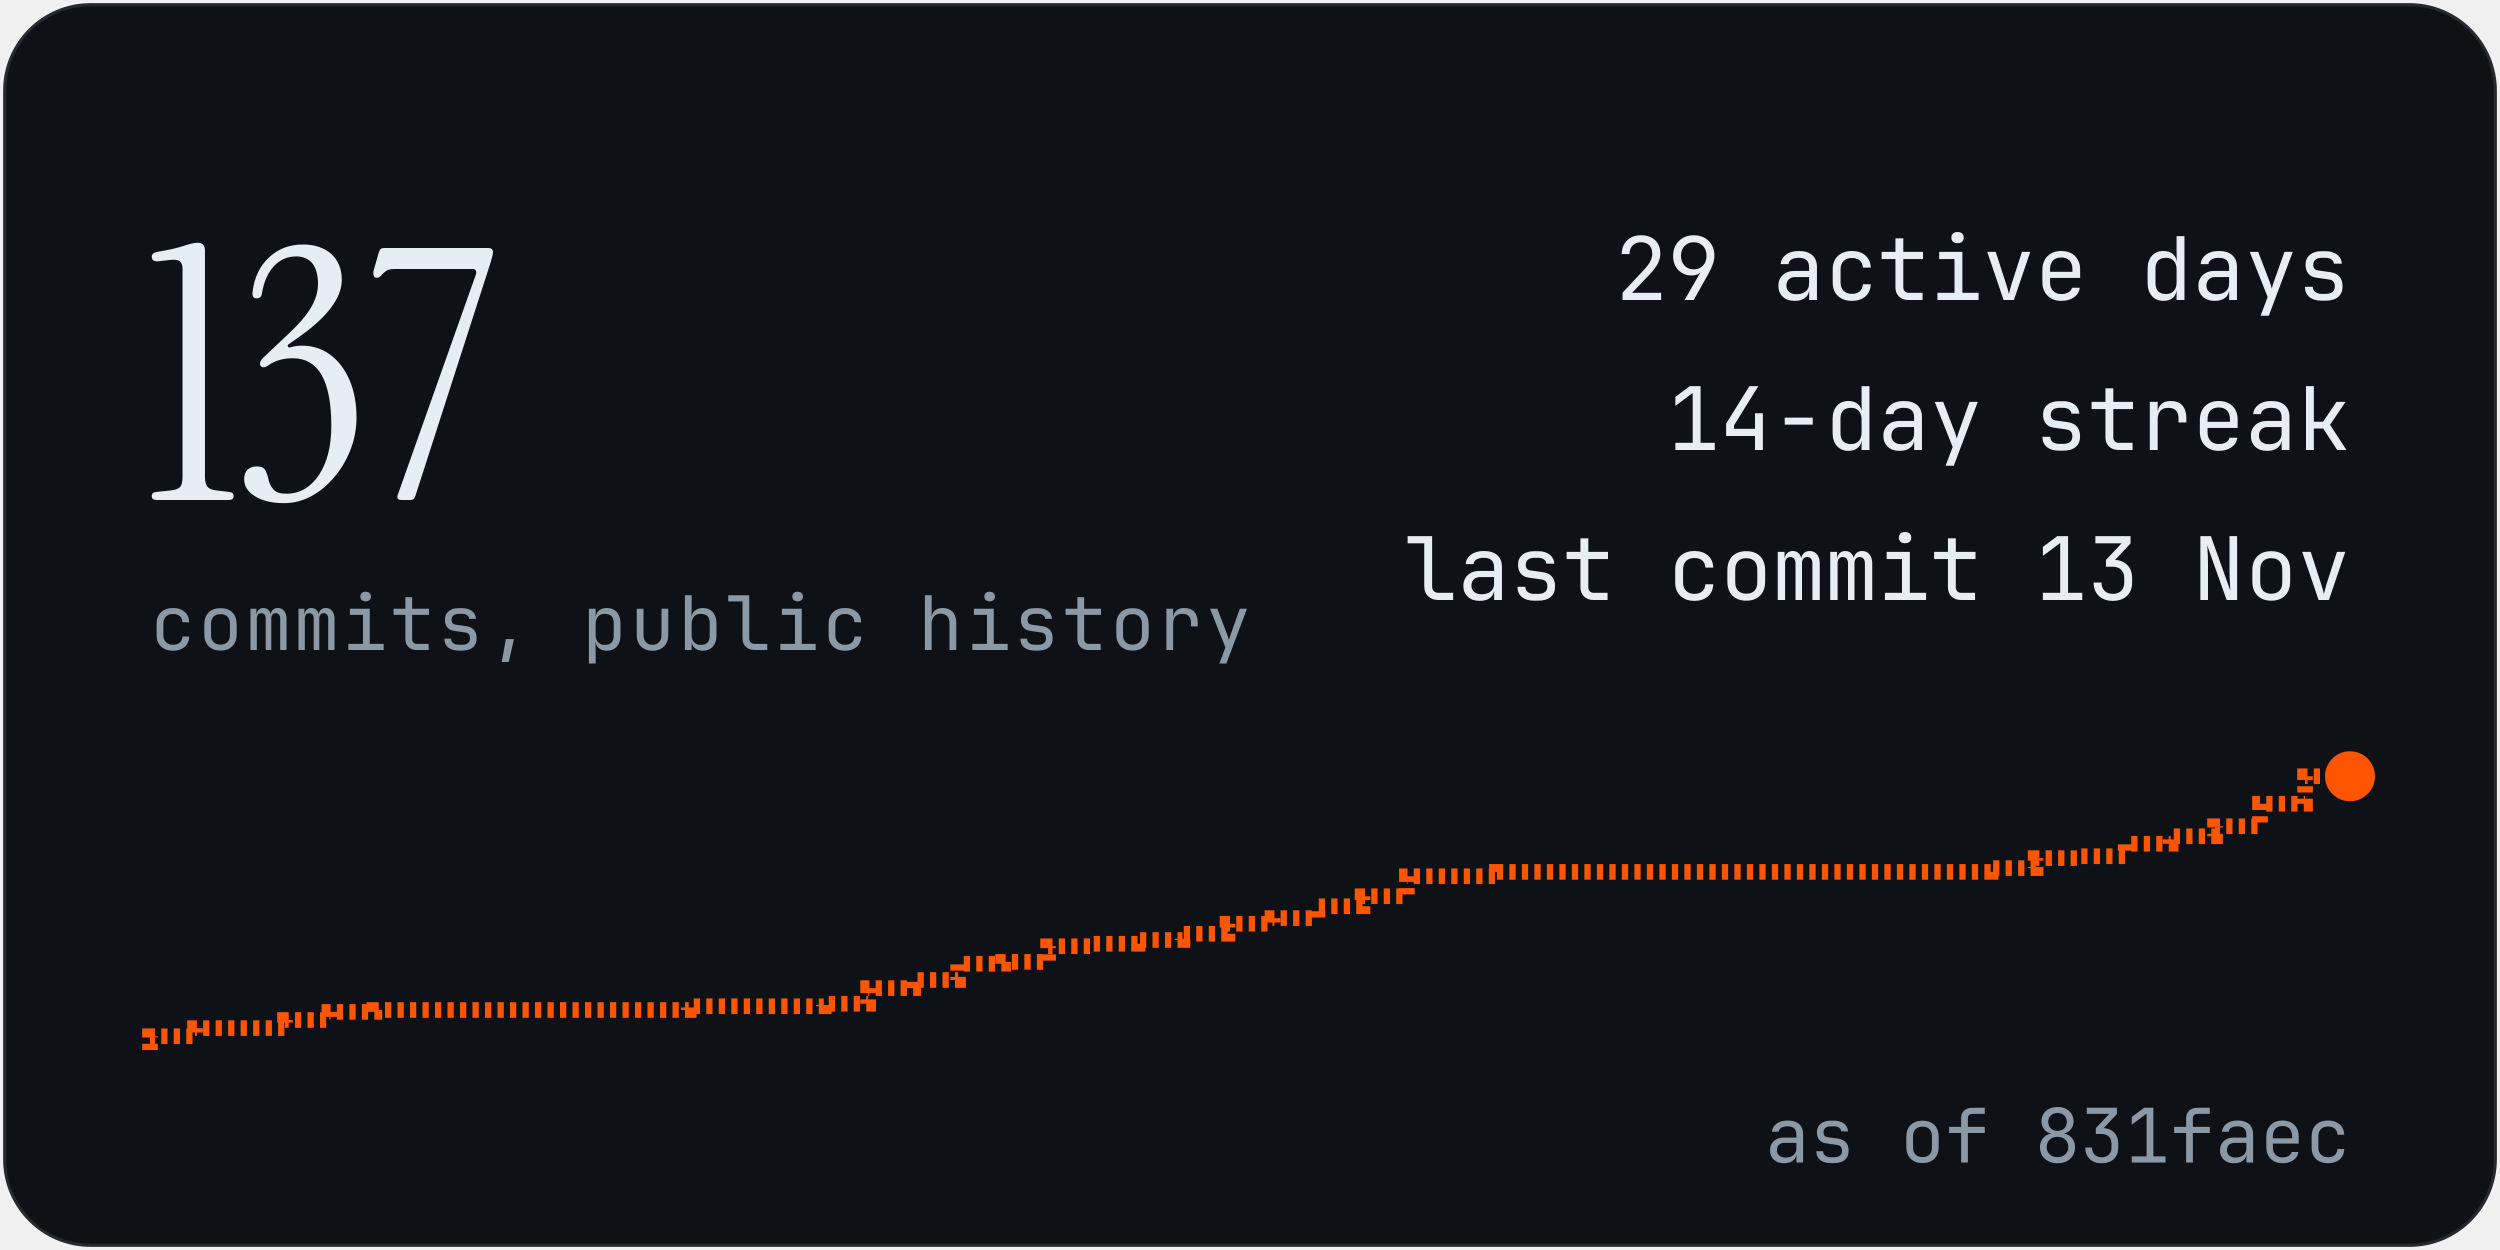
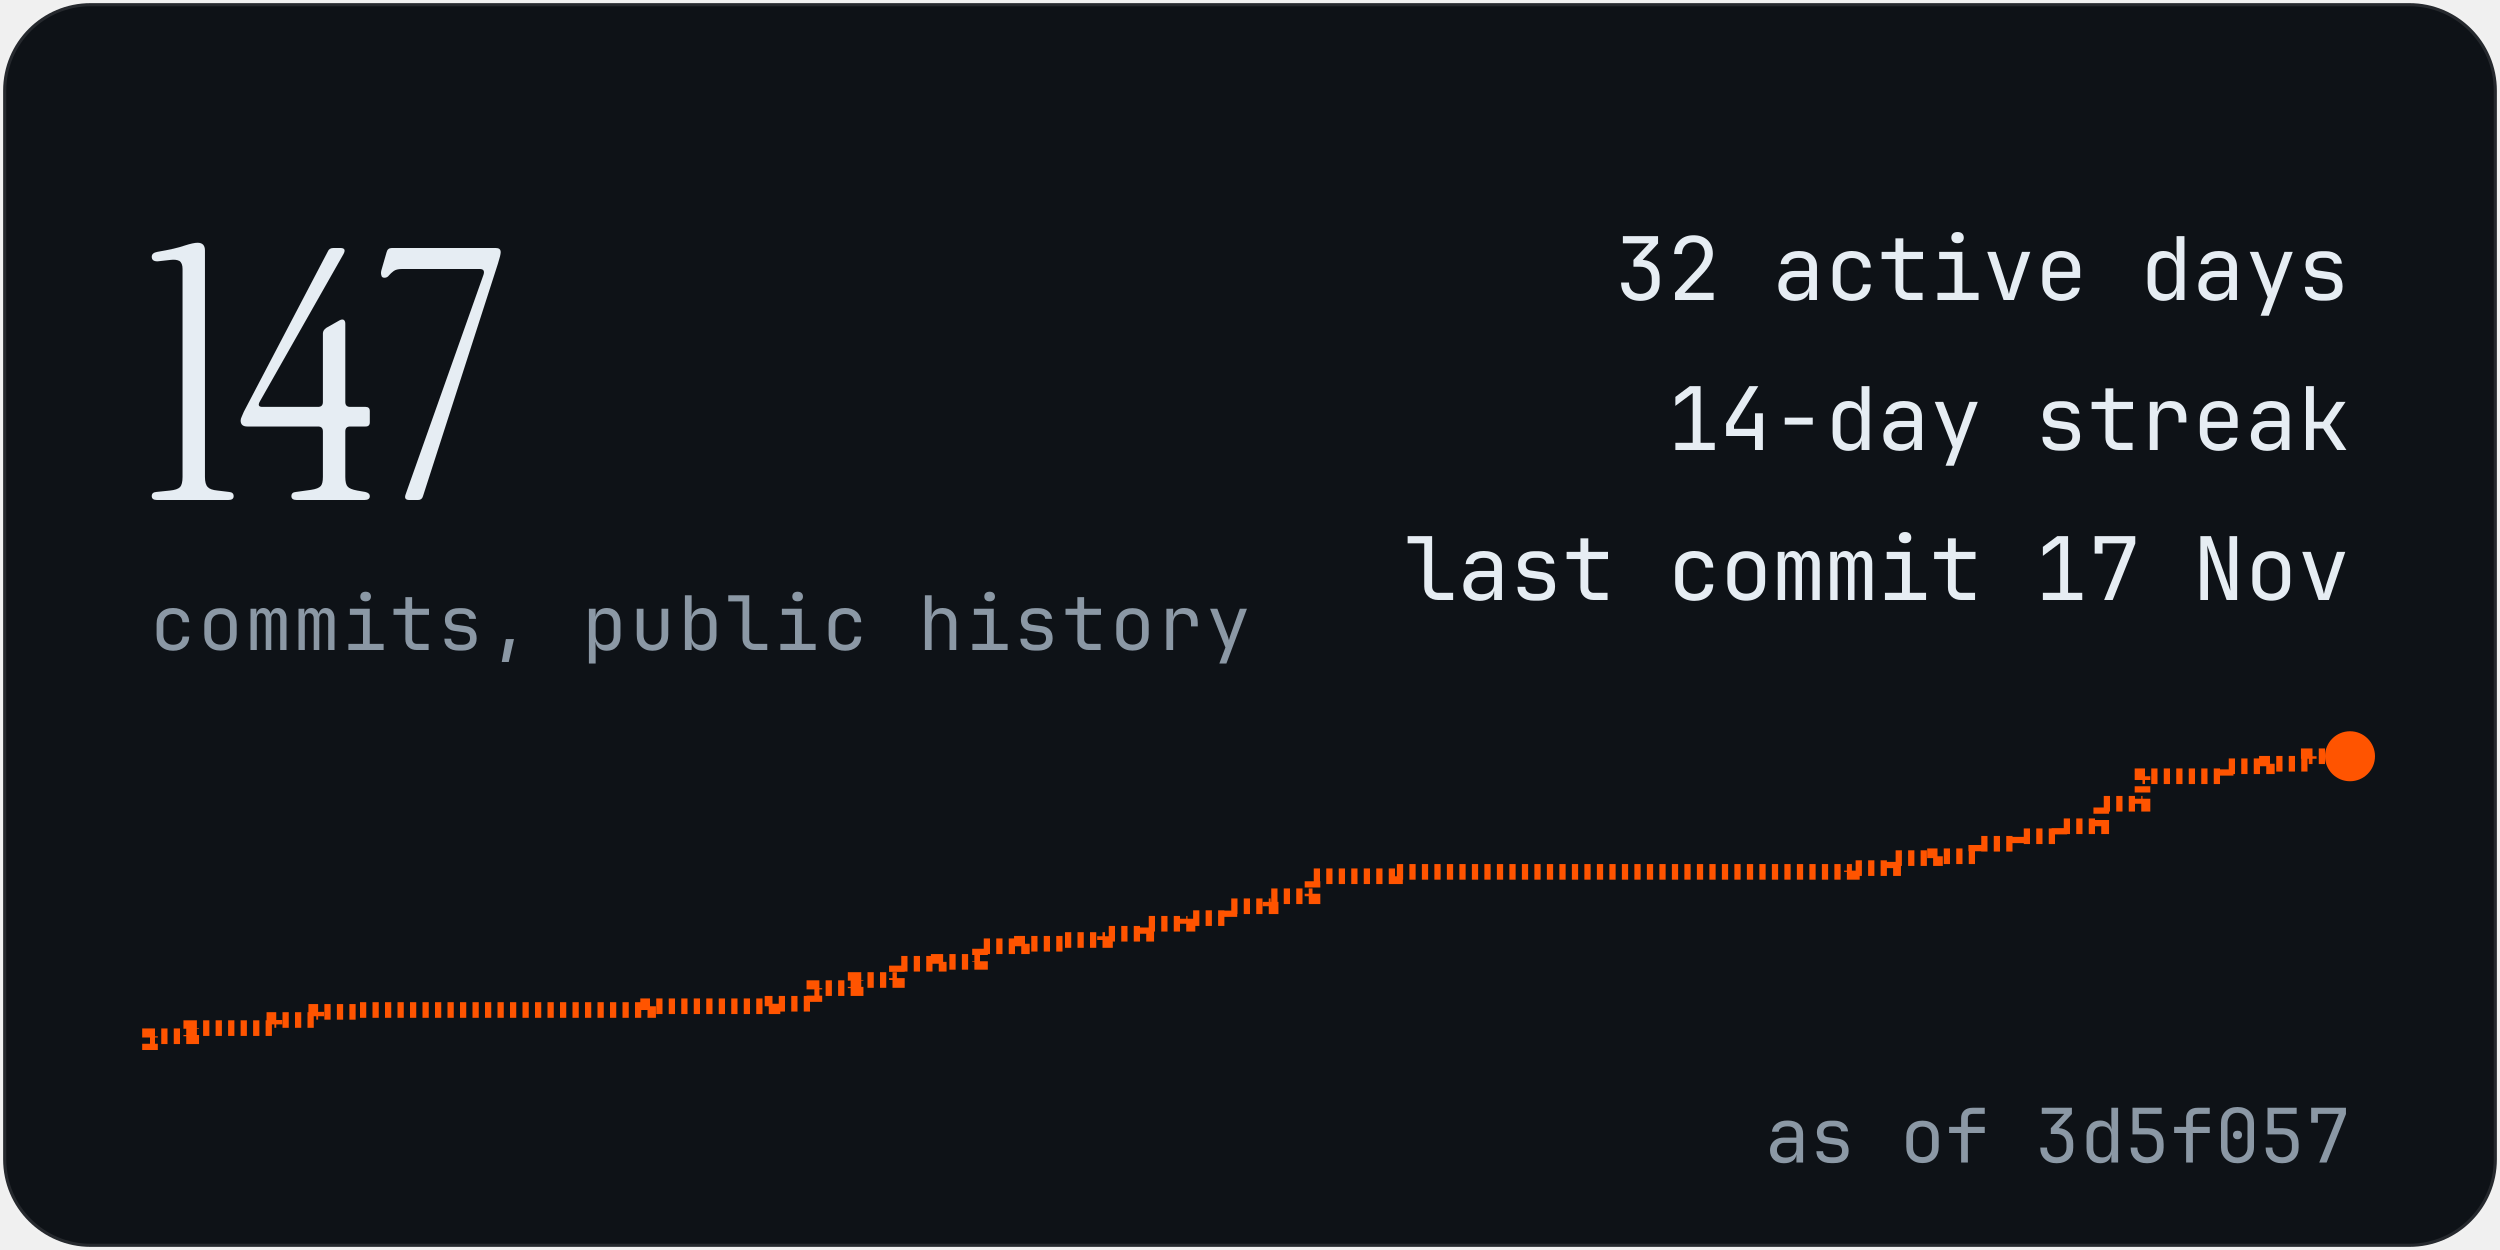
<svg xmlns="http://www.w3.org/2000/svg" viewBox="0 0 400 200" width="400" height="200" role="img" aria-labelledby="cg-title cg-desc">
  <style>.cg-stair{animation:cg-draw 1.6s cubic-bezier(.3,.8,.3,1) both}.cg-bar{transform-box:fill-box;transform-origin:center bottom;animation:cg-rise .4s ease-out both}.cg-flag{animation:cg-fade .4s ease-out 1.6s both}.cg-now-ring{transform-box:fill-box;transform-origin:center;animation:cg-pulse 3.2s ease-out infinite}@keyframes cg-draw{from{stroke-dashoffset:1}to{stroke-dashoffset:0}}@keyframes cg-rise{from{transform:scaleY(0)}to{transform:scaleY(1)}}@keyframes cg-fade{from{opacity:0}to{opacity:1}}@keyframes cg-pulse{from{opacity:.5;transform:scale(1)}to{opacity:0;transform:scale(2.6)}}@media (prefers-reduced-motion:reduce){.cg-stair,.cg-bar,.cg-flag,.cg-now-ring{animation:none}}</style>
  <defs>
    <path id="m44" d="M210 160l 55-306 108 0-70 306-93 0z" />
    <path id="m45" d="M140-290l 0-80 320 0 0 80-320 0z" />
+     <path id="m48" d="M300 10q-101 0-160-59-60-58-60-156l 0-320q 0-98 60-157 59-58 160-58 101 0 161 58 59 59 59 157l 0 320q 0 65-27 113-27 49-76 75-50 27-117 27zM300-67q 60 0 97-39 36-38 36-99l 0-320q 0-61-36-100-37-38-97-38-60 0-96 38-37 39-37 100l 0 320q 0 61 37 99 36 39 96 39zM300-310q-27 0-43-15-17-15-17-43 0-27 17-42 16-14 43-14 27 0 44 14 16 15 16 42 0 28-16 43-17 15-44 15z" />
    <path id="m49" d="M90 0l 0-82 198 0 0-570-198 148 0-103 165-123 123 0 0 648 162 0 0 82-450 0z" />
    <path id="m50" d="M86 0l 0-83 243-260q 53-56 75-100 22-44 22-86 0-60-34-96-35-35-94-35-61 0-96 36-36 37-36 99l-90 0q 3-99 63-157 60-58 159-58 101 0 161 57 59 57 59 155 0 52-28 110-29 58-98 130l-197 206 332 0 0 82-441 0z" />
    <path id="m51" d="M289 10q-101 0-160-57-59-56-59-153l 90 0q 0 60 35 95 35 35 95 35 60 0 95-35 35-35 35-95l 0-50q 0-60-35-95-35-35-95-35l-79 0 0-78 179-190-300 0 0-82 402 0 0 84-176 187q 90 7 142 62 52 56 52 147l 0 50q 0 97-59 153-60 57-162 57z" />
    <path id="m52" d="M400 0l 0-160-330 0 0-141 266-429 102 0-278 449 0 39 240 0 0-178 90 0 0 420-90 0z" />
-     <path id="m56" d="M300 10q-69 0-122-27-53-27-82-76-30-48-30-111 0-69 40-119 39-50 105-61l 0-3q-57-13-91-58-34-44-34-102 0-57 27-101 27-43 76-68 48-24 111-24 64 0 112 24 48 25 75 68 27 44 27 101 0 58-34 102-34 45-91 58l 0 3q 66 11 106 61 39 50 39 119 0 63-29 111-30 49-82 76-53 27-123 27zM300-422q 56 0 90-33 34-33 34-86 0-53-34-86-34-33-90-33-55 0-89 33-35 33-35 86 0 53 35 86 34 33 89 33zM300-71q 64 0 104-38 40-37 40-97 0-61-40-99-40-37-104-37-64 0-104 37-40 38-40 99 0 60 40 97 40 38 104 38z" />
-     <path id="m57" d="M195 0l 180-313-3-2q-10 16-37 25-27 10-59 10-63 0-110-29-48-28-75-78-27-50-27-116 0-71 30-124 30-53 83-83 53-30 122-30 71 0 124 29 53 30 83 82 30 53 30 122 0 48-18 98-18 51-49 106l-169 303-105 0zM300-350q 65 0 106-43 40-43 40-112 0-69-40-112-41-43-106-43-65 0-105 43-41 43-41 112 0 69 41 112 40 43 105 43z" />
+     <path id="m53" d="M294 10q-101 0-160-57-59-56-59-153l 90 0q 0 60 35 95 35 35 95 35 60 0 95-35 35-35 35-95l 0-45q 0-60-34-95-34-35-92-35l-199 0 0-355 389 0 0 82-305 0 2 191 118 0q 101 0 156 55 55 56 55 157l 0 45q 0 97-59 153-60 57-162 57z" />
+     <path id="m55" d="M190 0l 260-648-278 0 0 118-90 0 0-200 464 0 0 84-258 646-98 0z" />
    <path id="m78" d="M90 0l 0-730 120 0 223 625q-2-25-4-62-3-36-4-77-2-40-2-76l 0-410 87 0 0 730-120 0-222-625q 2 24 4 60 2 37 4 77 1 41 1 78l 0 410-87 0z" />
    <path id="m97" d="M252 10q-85 0-135-48-50-47-50-124 0-51 23-89 23-38 64-60 41-21 94-21l 170 0 0-43q 0-107-117-107-52 0-84 19-32 19-34 53l-90 0q 5-65 61-108 55-42 147-42 100 0 154 48 53 48 53 134l 0 378-89 0 0-100-2 0q-8 51-51 80-43 30-114 30zM274-66q 66 0 105-32 39-32 39-87l 0-77-160 0q-44 0-71 26-28 27-28 71 0 46 31 72 30 27 84 27z" />
    <path id="m98" d="M332 10q-62 0-102-31-40-30-47-84l-1 0 0 105-90 0 0-730 90 0 0 160-2 125 1 0q 8-53 49-84 40-31 102-31 83 0 132 55 49 55 49 150l 0 161q 0 94-49 149-49 55-132 55zM302-68q 57 0 89-30 32-30 32-97l 0-160q 0-68-32-98-32-29-89-29-55 0-87 35-33 35-33 97l 0 150q 0 62 33 97 32 35 87 35z" />
    <path id="m99" d="M308 10q-100 0-160-56-60-56-60-154l 0-150q 0-98 60-154 60-56 160-56 95 0 154 51 58 51 61 139l-90 0q-3-53-36-82-33-28-89-28-59 0-94 33-36 34-36 96l 0 151q 0 62 36 96 35 34 94 34 56 0 89-29 33-29 36-81l 90 0q-3 88-61 139-59 51-154 51z" />
    <path id="m100" d="M268 10q-82 0-131-55-50-55-50-149l 0-161q 0-95 49-150 49-55 132-55 62 0 103 31 40 31 48 84l 1 0-2-125 0-160 90 0 0 730-90 0 0-105-1 0q-7 54-47 84-40 31-102 31zM298-68q 56 0 88-35 32-35 32-97l 0-150q 0-62-32-97-32-35-88-35-57 0-89 29-32 30-32 98l 0 160q 0 67 32 97 32 30 89 30z" />
    <path id="m101" d="M300 10q-97 0-156-59-60-58-60-161l 0-130q 0-103 60-162 59-58 156-58 65 0 114 26 48 26 75 73 27 47 27 111l 0 98-344 0 0 52q 0 61 35 96 35 36 93 36 50 0 83-20 32-19 39-52l 90 0q-9 69-67 109-58 41-145 41zM172-322l 256 0 0-28q 0-65-33-101-34-35-95-35-61 0-94 35-34 36-34 101l 0 28z" />
    <path id="m102" d="M215 0l 0-393-160 0 0-82 160 0 0-115q 0-65 41-103 41-37 113-37l 161 0 0 82-161 0q-64 0-64 58l 0 115 225 0 0 82-225 0 0 393-90 0z" />
    <path id="m104" d="M92 0l 0-730 90 0 0 285 1 0q 7-55 45-85 38-30 101-30 83 0 132 51 49 51 49 139l 0 370-90 0 0-355q 0-62-31-96-32-33-86-33-56 0-88 35-33 35-33 99l 0 350-90 0z" />
    <path id="m105" d="M85 0l 0-82 195 0 0-386-175 0 0-82 265 0 0 468 185 0 0 82-470 0zM315-649q-33 0-52-17-19-17-19-46 0-30 19-48 19-17 52-17 33 0 52 17 19 18 19 48 0 29-19 46-19 17-52 17z" />
    <path id="m107" d="M97 0l 0-730 90 0 0 407 105 0 154-227 103 0-177 262 187 288-105 0-160-245-107 0 0 245-90 0z" />
    <path id="m108" d="M380 0q-73 0-116-43-44-42-44-112l 0-493-190 0 0-82 280 0 0 575q 0 34 19 53 19 20 51 20l 170 0 0 82-170 0z" />
    <path id="m109" d="M60 0l 0-550 78 0 0 73 2 0q 5-37 30-60 24-23 62-23 36 0 61 21 25 21 36 57l 1 0q 7-36 32-57 24-21 62-21 53 0 85 39 31 40 31 103l 0 418-84 0 0-419q 0-33-16-53-16-19-44-19-27 0-43 19-16 19-16 52l 0 420-74 0 0-419q 0-33-16-53-16-19-43-19-28 0-44 19-16 19-16 52l 0 420-84 0z" />
    <path id="m111" d="M300 8q-99 0-157-58-59-58-59-162l 0-126q 0-105 58-163 58-57 158-57 100 0 158 57 58 58 58 163l 0 126q 0 104-58 162-59 58-158 58zM300-72q 59 0 93-33 33-33 33-97l 0-146q 0-64-33-97-34-33-93-33-58 0-92 33-34 33-34 97l 0 146q 0 64 34 97 34 33 92 33z" />
    <path id="m112" d="M92 180l 0-730 90 0 0 105 1 0q 7-54 47-85 40-30 102-30 83 0 132 54 49 55 49 150l 0 161q 0 95-49 150-49 55-132 55-62 0-102-31-40-31-47-84l-3 0 2 125 0 160-90 0zM302-68q 57 0 89-30 32-30 32-97l 0-160q 0-68-32-98-32-29-89-29-55 0-87 35-33 35-33 97l 0 150q 0 62 33 97 32 35 87 35z" />
    <path id="m114" d="M112 0l 0-550 90 0 0 105 2 0q 7-53 45-84 38-31 102-31 86 0 133 51 46 52 46 147l 0 47-90 0 0-47q 0-120-117-120-59 0-90 34-31 34-31 98l 0 350-90 0z" />
    <path id="m115" d="M278 8q-92 0-142-42-51-41-51-117l 90 0q 0 38 27 59 27 22 76 22l 44 0q 50 0 78-22 27-22 27-62 0-71-65-80l-152-22q-56-8-87-47-31-38-31-101 0-72 50-113 49-41 136-41l 44 0q 80 0 131 39 50 40 54 104l-91 0q-2-29-27-48-26-19-67-19l-44 0q-46 0-72 21-26 21-26 57 0 58 53 66l 142 20q 140 20 140 164 0 77-50 119-51 43-143 43l-44 0z" />
    <path id="m116" d="M355 0q-68 0-109-40-41-39-41-105l 0-323-158 0 0-82 158 0 0-155 90 0 0 155 225 0 0 82-225 0 0 323q 0 28 17 45 16 18 43 18l 160 0 0 82-160 0z" />
    <path id="m117" d="M299 10q-95 0-152-57-57-56-57-153l 0-350 90 0 0 350q 0 60 32 95 32 36 87 36 56 0 89-36 32-35 32-95l 0-350 90 0 0 350q 0 97-58 153-58 57-153 57z" />
    <path id="m118" d="M241 0l-187-550 97 0 120 370q 11 33 19 63 8 31 12 48 5-17 12-48 7-30 17-63l 120-370 95 0-187 550-118 0z" />
    <path id="m121" d="M178 180l 81-214-205-516 97 0 130 340q 8 20 15 42 7 22 10 38 3-16 10-38 7-22 14-42l 121-340 95 0-274 730-94 0z" />
    <path id="d49" d="M20 0q-15 0-15-11 0-11 13-12l 39-4q 21-2 29-10 7-8 7-29l 0-594q 0-17-9-23-10-5-25-3l-36 4q-18 1-18-13 0-11 16-14 53-9 78-18 25-8 37-8 21 0 21 22l 0 647q 0 21 8 29 7 8 28 10l 33 4q 13 1 13 12 0 11-15 11l-204 0z" />
-     <path id="d51" d="M135 9q-52 0-83-19-32-19-32-50 0-17 10-27 10-9 26-9 19 0 25 12 6 12 9 27 3 15 14 27 10 12 37 12 57 0 93-54 35-53 35-140 0-193-110-193-40 0-68 19-16 12-24 3-6-10 8-24l 72-68q 44-41 64-75 20-34 20-68 0-37-16-58-17-20-46-20-38 0-64 28-26 28-34 77-2 15-15 15-14 0-12-18 7-62 47-99 39-37 97-37 50 0 81 27 30 28 30 74 0 79-129 168l-23 16q-4 3-2 6 1 4 6 3 17-5 34-5 46 0 81 26 35 26 55 72 20 47 20 107 0 48-17 92-17 44-46 78-29 35-66 55-37 20-77 20z" />
+     <path id="d52" d="M170 0q-15 0-15-11 0-11 13-12l 43-6q 21-3 28-11 6-7 6-26l 0-130q 0-14-14-14l-202 0q-19 0-19-17 0-5 3-11 2-5 6-14l 240-458q 4-10 16-10l 20 0q 18 0 9 17l-240 423q-7 14 8 14l 159 0q 14 0 14-14l 0-196q 0-9 10-16l 37-21q 7-4 12-2 5 3 5 11l 0 224q 0 14 14 14l 44 0q 12 0 12 12l 0 32q 0 12-12 12l-44 0q-14 0-14 14l 0 130q 0 21 7 28 6 7 27 11l 23 4q 13 3 13 12 0 11-15 11l-194 0z" />
    <path id="d55" d="M99 0q-16 0-11-15l 223-629q 5-16-11-16l-222 0q-16 0-24 6-8 6-13 12-5 7-13 7-8 0-9-7-2-6 0-14l 15-52q 3-12 15-12l 297 0q 14 0 14 12 0 8-8 33l-214 664q-3 11-14 11l-25 0z" />
  </defs>
  <rect x="0.5" y="0.5" width="399" height="199" rx="14" fill="#0E1217" stroke="#FFFFFF" stroke-width="1" stroke-opacity="0.1" />
-   <g class="cg-text-group" data-name="commit-total" data-font="display" data-size="56" fill="#E6EDF3" data-bbox="24.3 38.8 54.6 41.7">
-     <g class="cg-run" data-bbox="24.3 38.8 54.6 41.7" transform="translate(24 80)scale(0.056)">
+   <g class="cg-text-group" data-name="commit-total" data-font="display" data-size="56" fill="#E6EDF3" data-bbox="24.3 38.8 55.8 41.2">
+     <g class="cg-run" data-bbox="24.3 38.8 55.8 41.2" transform="translate(24 80)scale(0.056)">
      <g fill="#E6EDF3">
        <use href="#d49" />
-         <use href="#d51" x="249" />
-         <use href="#d55" x="620" />
+         <use href="#d52" x="249" />
+         <use href="#d55" x="642" />
      </g>
    </g>
  </g>
  <g class="cg-text-group" data-name="commit-caption" data-font="mono" data-size="12" fill="#8B98A5" data-bbox="25.1 94.7 174.5 11.5">
    <g class="cg-run" data-bbox="25.1 94.7 174.5 11.5" transform="translate(24 104)scale(0.012)">
      <g fill="#8B98A5">
        <use href="#m99" />
        <use href="#m111" x="640" />
        <use href="#m109" x="1280" />
        <use href="#m109" x="1920" />
        <use href="#m105" x="2560" />
        <use href="#m116" x="3200" />
        <use href="#m115" x="3840" />
        <use href="#m44" x="4480" />
        <use href="#m112" x="5760" />
        <use href="#m117" x="6400" />
        <use href="#m98" x="7040" />
        <use href="#m108" x="7680" />
        <use href="#m105" x="8320" />
        <use href="#m99" x="8960" />
        <use href="#m104" x="10240" />
        <use href="#m105" x="10880" />
        <use href="#m115" x="11520" />
        <use href="#m116" x="12160" />
        <use href="#m111" x="12800" />
        <use href="#m114" x="13440" />
        <use href="#m121" x="14080" />
      </g>
    </g>
  </g>
  <g class="cg-text-group" data-name="stats" data-font="mono" data-size="14" fill="#E6EDF3" data-bbox="225.2 37.1 150.2 59">
-     <g class="cg-run" data-bbox="259.5 37.1 115.3 13.4" transform="translate(258.4 48)scale(0.014)">
+     <g class="cg-run" data-bbox="259.4 37.1 115.4 13.4" transform="translate(258.4 48)scale(0.014)">
      <g fill="#E6EDF3">
-         <use href="#m50" />
-         <use href="#m57" x="600" />
+         <use href="#m51" />
+         <use href="#m50" x="600" />
        <use href="#m97" x="1800" />
        <use href="#m99" x="2400" />
        <use href="#m116" x="3000" />
        <use href="#m105" x="3600" />
        <use href="#m118" x="4200" />
        <use href="#m101" x="4800" />
        <use href="#m100" x="6000" />
        <use href="#m97" x="6600" />
        <use href="#m121" x="7200" />
        <use href="#m115" x="7800" />
      </g>
    </g>
    <g class="cg-run" data-bbox="268.1 61.8 107.4 12.7" transform="translate(266.8 72)scale(0.014)">
      <g fill="#E6EDF3">
        <use href="#m49" />
        <use href="#m52" x="600" />
        <use href="#m45" x="1200" />
        <use href="#m100" x="1800" />
        <use href="#m97" x="2400" />
        <use href="#m121" x="3000" />
        <use href="#m115" x="4200" />
        <use href="#m116" x="4800" />
        <use href="#m114" x="5400" />
        <use href="#m101" x="6000" />
        <use href="#m97" x="6600" />
        <use href="#m107" x="7200" />
      </g>
    </g>
    <g class="cg-run" data-bbox="225.2 85.1 150 11" transform="translate(224.8 96)scale(0.014)">
      <g fill="#E6EDF3">
        <use href="#m108" />
        <use href="#m97" x="600" />
        <use href="#m115" x="1200" />
        <use href="#m116" x="1800" />
        <use href="#m99" x="3000" />
        <use href="#m111" x="3600" />
        <use href="#m109" x="4200" />
        <use href="#m109" x="4800" />
        <use href="#m105" x="5400" />
        <use href="#m116" x="6000" />
        <use href="#m49" x="7200" />
-         <use href="#m51" x="7800" />
+         <use href="#m55" x="7800" />
        <use href="#m78" x="9000" />
        <use href="#m111" x="9600" />
        <use href="#m118" x="10200" />
      </g>
    </g>
  </g>
-   <path d="M24 168L24 168L24 165.8L31.2 165.8L31.2 165.8L31.2 164.5L38.4 164.5L45.6 164.5L45.6 164.5L45.6 163.2L52.7 163.2L52.7 163.2L52.7 161.9L59.9 161.9L59.9 161.9L59.9 161.6L67.1 161.6L74.3 161.6L81.5 161.6L88.7 161.6L95.8 161.6L103 161.6L110.2 161.6L110.2 161.6L110.2 161L117.4 161L124.6 161L131.8 161L131.8 161L131.8 160.6L138.9 160.6L138.9 160.6L138.9 158.1L146.1 158.1L146.1 158.1L146.1 156.8L153.3 156.8L153.3 156.8L153.3 154.2L160.5 154.2L160.5 154.2L160.5 153.9L167.7 153.9L167.7 153.9L167.7 151.4L174.9 151.4L174.9 151.4L174.9 151L182 151L182 151L182 150.4L189.2 150.4L189.2 150.4L189.2 149.4L196.4 149.4L196.4 149.4L196.4 147.8L203.6 147.8L203.6 147.8L203.6 146.9L210.8 146.9L210.8 146.9L210.8 145L218 145L218 145L218 143.4L225.1 143.4L225.1 143.4L225.1 140.2L232.3 140.2L239.5 140.2L239.5 140.2L239.5 139.5L246.7 139.5L253.9 139.5L261.1 139.5L268.2 139.5L275.4 139.5L282.6 139.5L289.8 139.5L297 139.5L304.2 139.5L311.3 139.5L318.5 139.5L318.5 139.5L318.5 138.9L325.7 138.9L325.7 138.9L325.7 137.3L332.9 137.3L332.9 137.3L332.9 137L340.1 137L340.1 137L340.1 135L347.3 135L347.3 135L347.3 133.8L354.4 133.8L354.4 133.8L354.4 132.2L361.6 132.2L361.6 132.2L361.6 128.6L368.8 128.6L368.8 128.6L368.8 124.2L376 124.2" fill="none" stroke="#FF5400" stroke-width="2.5" class="cg-stair" pathLength="1" stroke-dasharray="1" stroke-dashoffset="0" />
-   <circle class="dm dm-now-dot" cx="376" cy="124.2" r="3.5" fill="#FF5400" stroke="#FF5400" stroke-width="1" />
-   <g class="cg-text-group" data-name="stamp" data-font="mono" data-size="12" fill="#8B98A5" data-bbox="283.2 177.1 91.9 9">
-     <g class="cg-run" data-bbox="283.2 177.1 91.9 9" transform="translate(282.4 186)scale(0.012)">
+   <path d="M24 168L24 168L24 165.8L30.6 165.8L30.6 165.8L30.6 164.5L37.3 164.5L43.9 164.5L43.9 164.5L43.9 163.2L50.6 163.2L50.6 163.2L50.6 161.9L57.2 161.9L57.2 161.9L57.2 161.6L63.8 161.6L70.5 161.6L77.1 161.6L83.8 161.6L90.4 161.6L97.1 161.6L103.7 161.6L103.7 161.6L103.7 161L110.3 161L117 161L123.6 161L123.6 161L123.6 160.6L130.3 160.6L130.3 160.6L130.3 158.1L136.9 158.1L136.9 158.1L136.9 156.8L143.5 156.8L143.5 156.8L143.5 154.2L150.2 154.2L150.2 154.2L150.2 153.9L156.8 153.9L156.8 153.9L156.8 151.4L163.5 151.4L163.5 151.4L163.5 151L170.1 151L170.1 151L170.1 150.4L176.8 150.4L176.8 150.4L176.8 149.4L183.4 149.4L183.4 149.4L183.4 147.8L190 147.8L190 147.8L190 146.9L196.7 146.9L196.7 146.9L196.7 145L203.3 145L203.3 145L203.3 143.4L210 143.4L210 143.4L210 140.2L216.6 140.2L223.2 140.2L223.2 140.2L223.2 139.5L229.9 139.5L236.5 139.5L243.2 139.5L249.8 139.5L256.5 139.5L263.1 139.5L269.7 139.5L276.4 139.5L283 139.5L289.7 139.5L296.3 139.5L296.3 139.5L296.3 138.9L302.9 138.9L302.9 138.9L302.9 137.3L309.6 137.3L309.6 137.3L309.6 137L316.2 137L316.2 137L316.2 135L322.9 135L322.9 135L322.9 133.8L329.5 133.8L329.5 133.8L329.5 132.2L336.2 132.2L336.2 132.2L336.2 128.6L342.8 128.6L342.8 128.6L342.8 124.2L349.4 124.2L356.1 124.2L356.1 124.2L356.1 122.6L362.7 122.6L362.7 122.6L362.7 122.2L369.4 122.2L369.4 122.2L369.4 121L376 121" fill="none" stroke="#FF5400" stroke-width="2.5" class="cg-stair" pathLength="1" stroke-dasharray="1" stroke-dashoffset="0" />
+   <circle class="dm dm-now-dot" cx="376" cy="121" r="3.5" fill="#FF5400" stroke="#FF5400" stroke-width="1" />
+   <g class="cg-text-group" data-name="stamp" data-font="mono" data-size="12" fill="#8B98A5" data-bbox="283.2 177.1 92.1 9">
+     <g class="cg-run" data-bbox="283.2 177.1 92.1 9" transform="translate(282.4 186)scale(0.012)">
      <g fill="#8B98A5">
        <use href="#m97" />
        <use href="#m115" x="600" />
        <use href="#m111" x="1800" />
        <use href="#m102" x="2400" />
-         <use href="#m56" x="3600" />
-         <use href="#m51" x="4200" />
-         <use href="#m49" x="4800" />
+         <use href="#m51" x="3600" />
+         <use href="#m100" x="4200" />
+         <use href="#m53" x="4800" />
        <use href="#m102" x="5400" />
-         <use href="#m97" x="6000" />
-         <use href="#m101" x="6600" />
-         <use href="#m99" x="7200" />
+         <use href="#m48" x="6000" />
+         <use href="#m53" x="6600" />
+         <use href="#m55" x="7200" />
      </g>
    </g>
  </g>
</svg>
